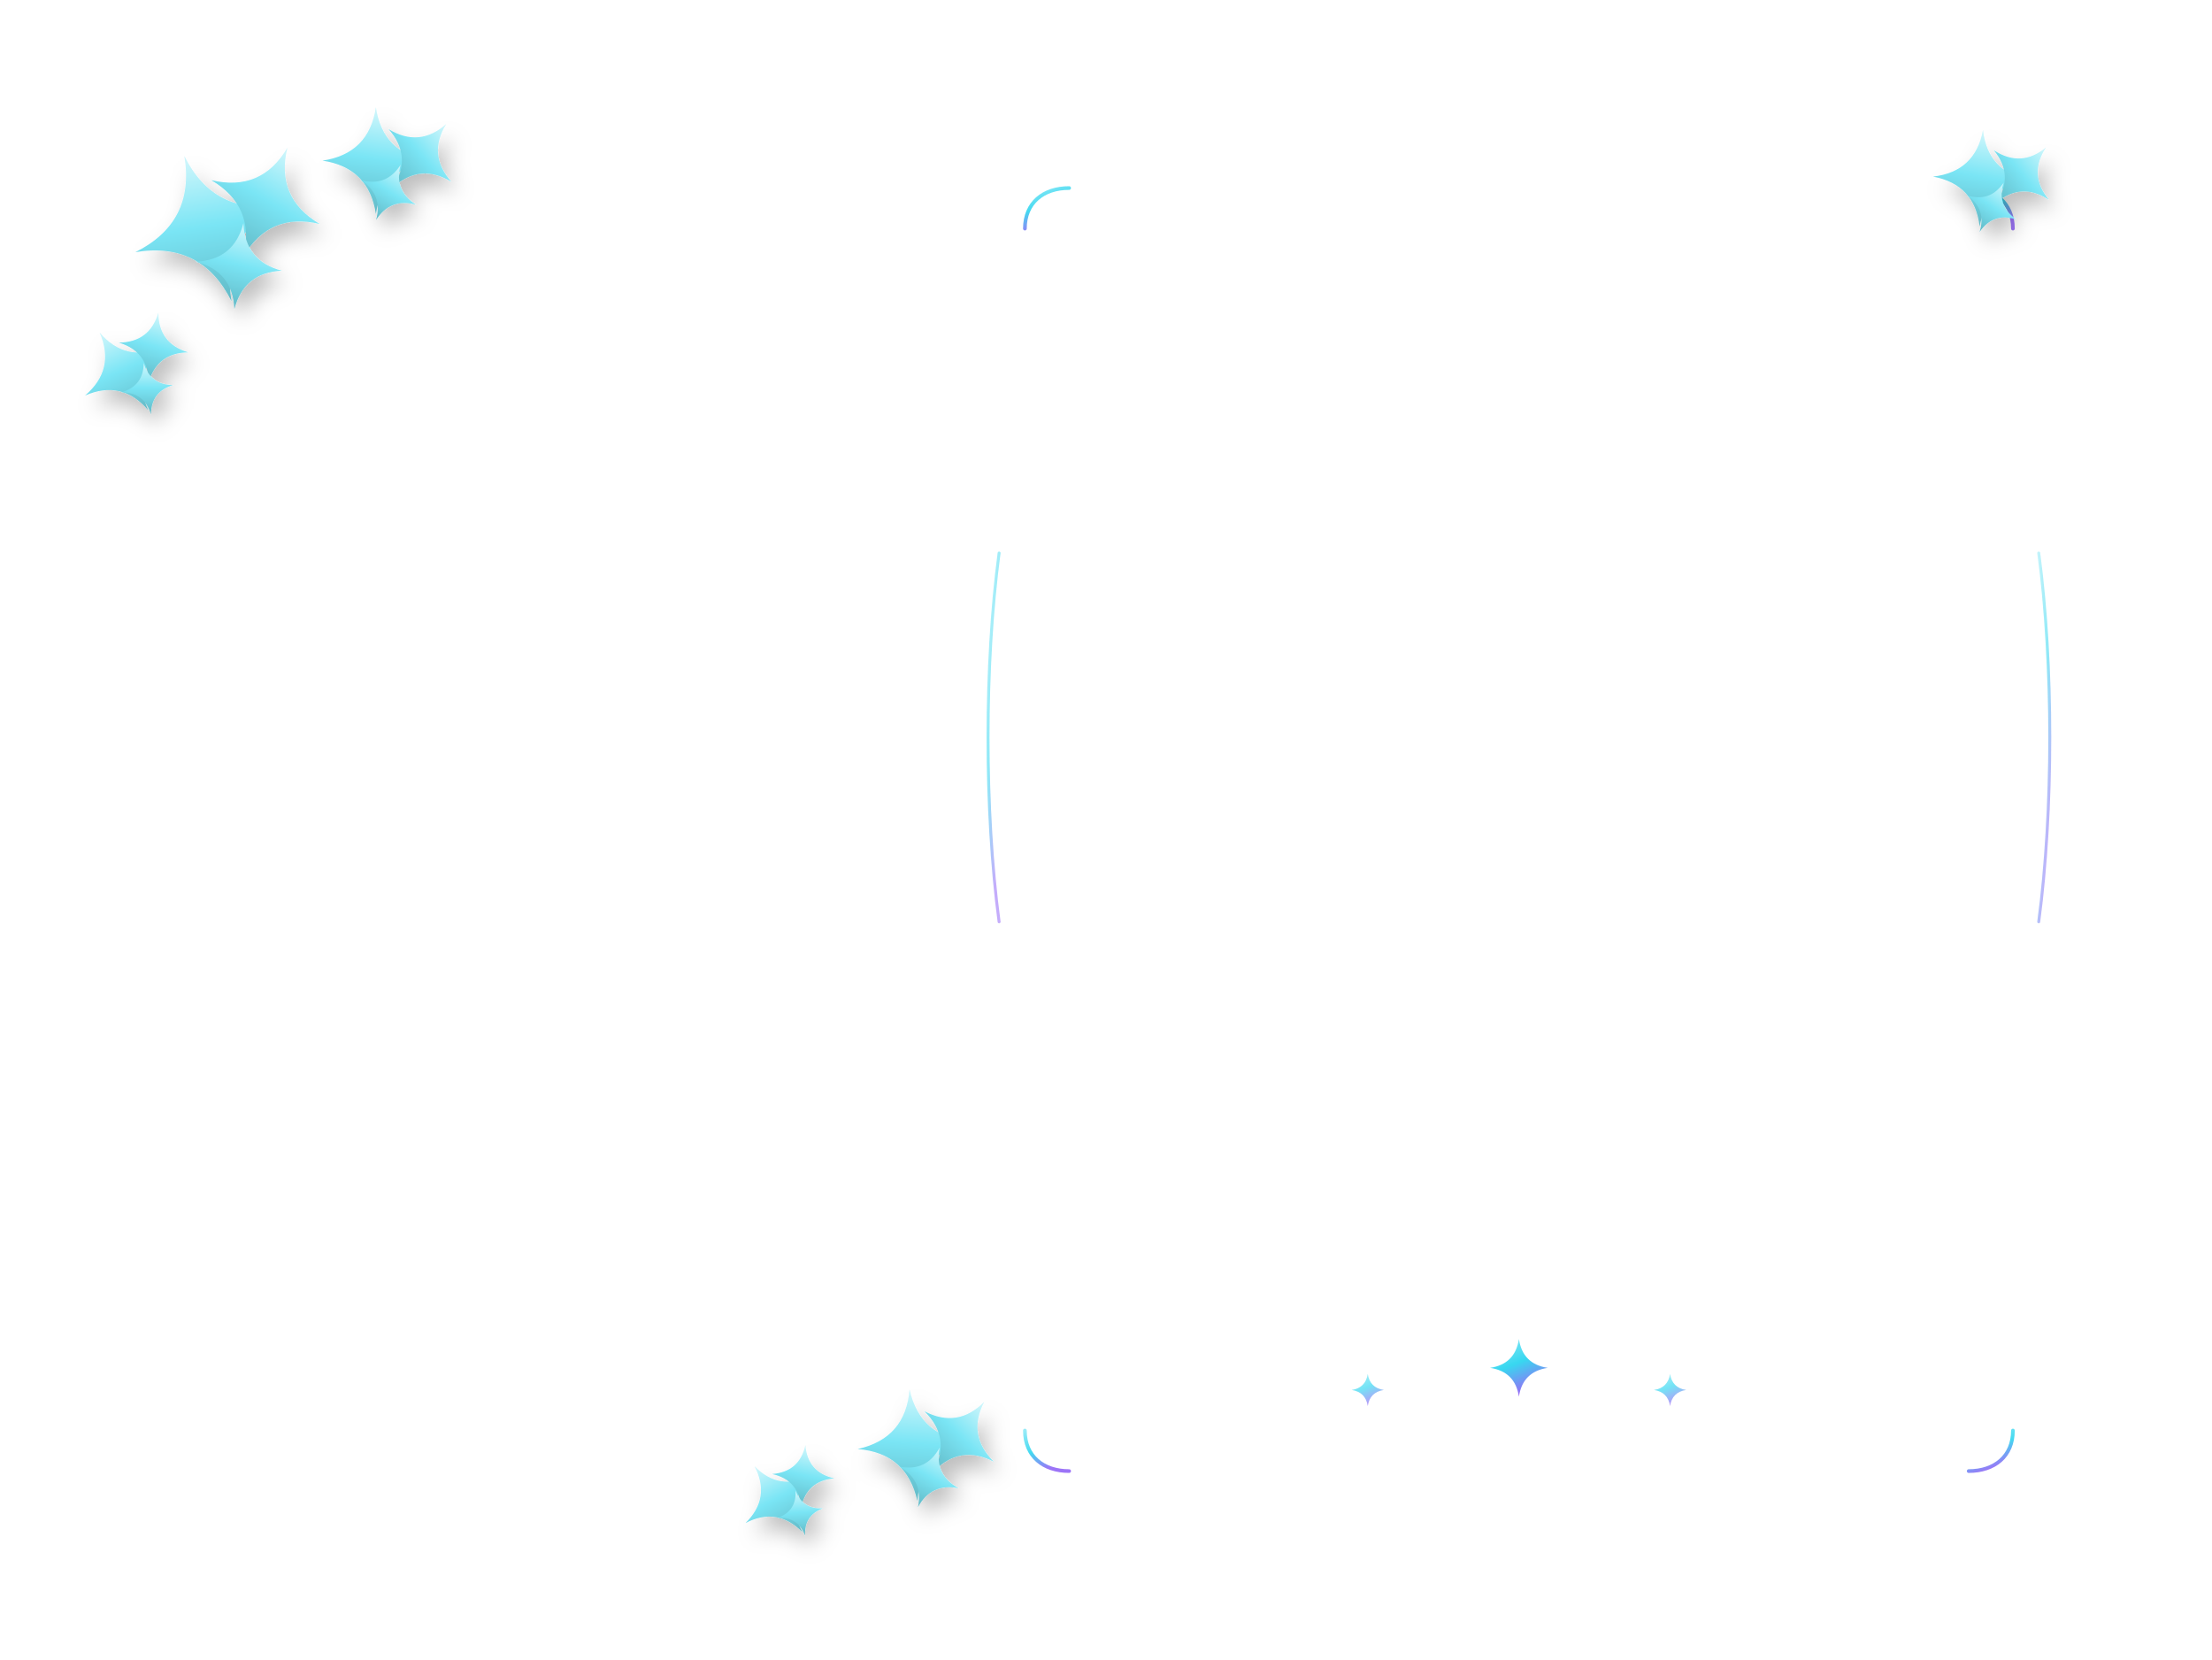
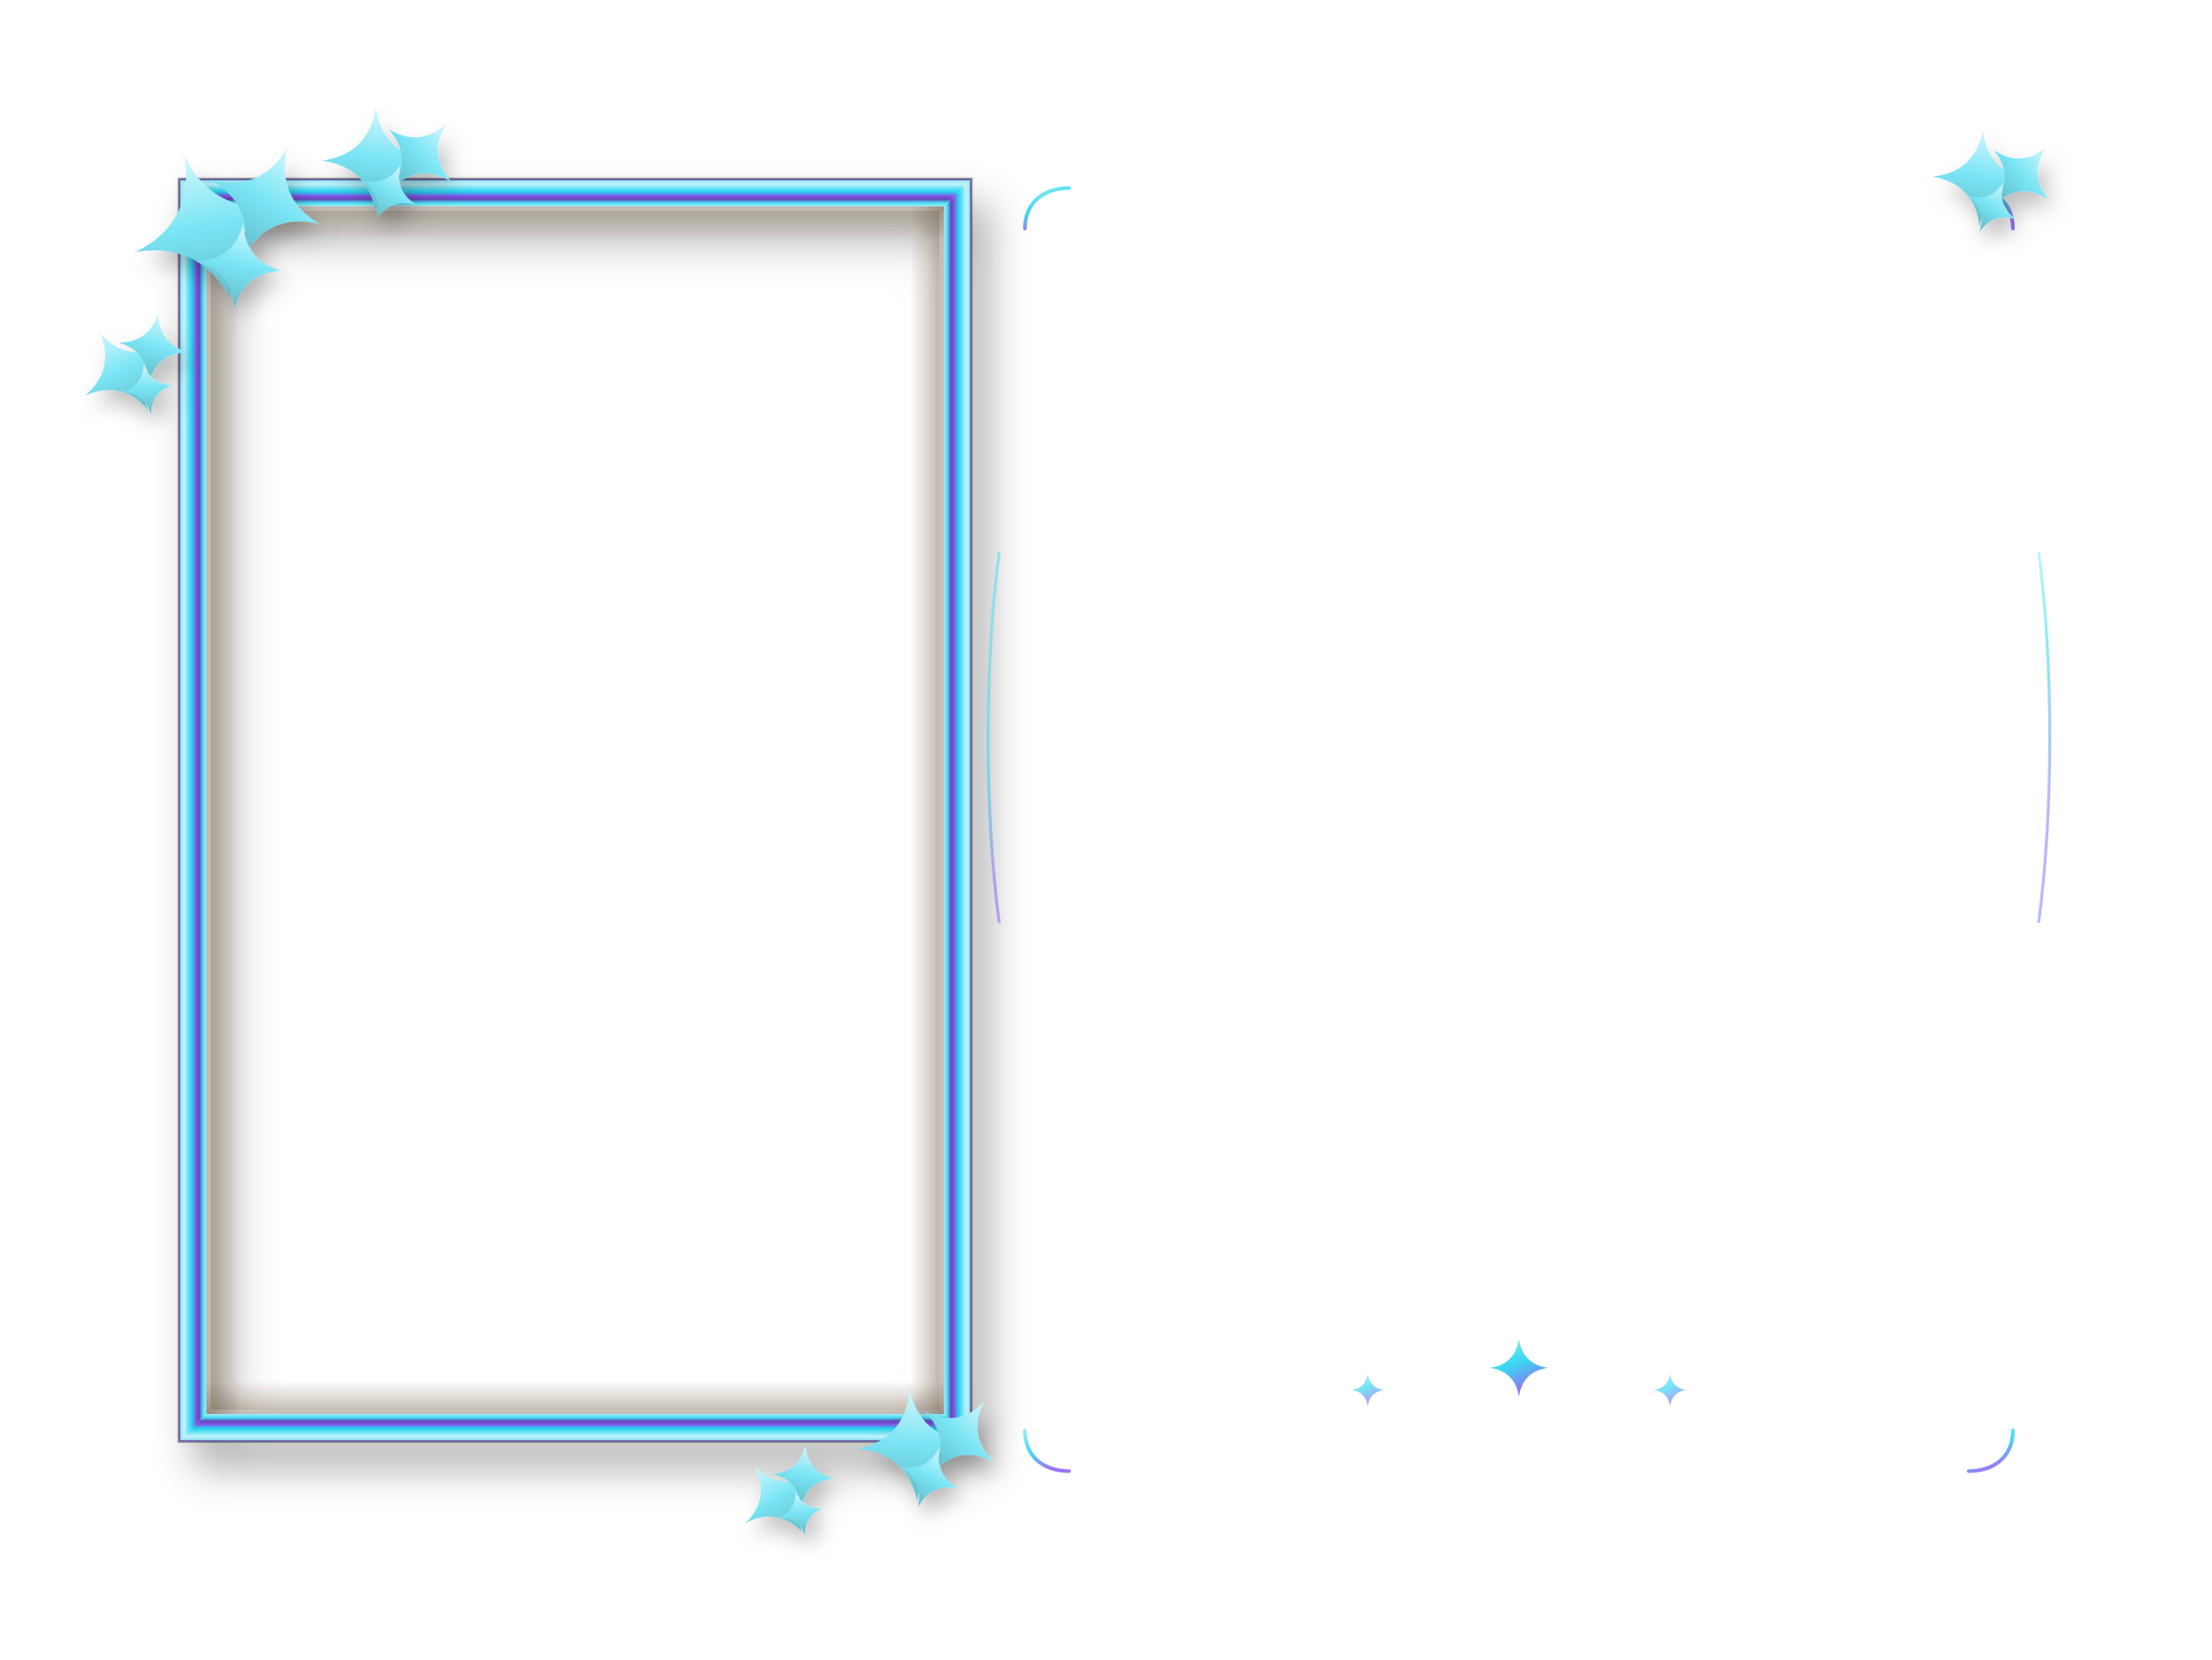
<svg xmlns="http://www.w3.org/2000/svg" viewBox="0 0 1200 900" width="1200" height="900">
  <defs>
+     <linearGradient id="bvT" x1="0" y1="0" x2="0" y2="1">
+       <stop offset="0%" stop-color="#7d53dd" />
+       <stop offset="8%" stop-color="#9cebf7" />
+       <stop offset="20%" stop-color="#c1f3fa" />
+       <stop offset="33%" stop-color="#6fe2f4" />
+       <stop offset="48%" stop-color="#22d3ee" />
+       <stop offset="62%" stop-color="#8457ea" />
+       <stop offset="74%" stop-color="#6845b9" />
+       <stop offset="86%" stop-color="#43daf1" />
+       <stop offset="100%" stop-color="#a7edf8" />
+     </linearGradient>
+     <linearGradient id="bvL" x1="0" y1="0" x2="1" y2="0">
+       <stop offset="0%" stop-color="#7d53dd" />
+       <stop offset="8%" stop-color="#9cebf7" />
+       <stop offset="20%" stop-color="#c1f3fa" />
+       <stop offset="33%" stop-color="#6fe2f4" />
+       <stop offset="48%" stop-color="#22d3ee" />
+       <stop offset="62%" stop-color="#8457ea" />
+       <stop offset="74%" stop-color="#6845b9" />
+       <stop offset="86%" stop-color="#43daf1" />
+       <stop offset="100%" stop-color="#a7edf8" />
+     </linearGradient>
+     <linearGradient id="bvB" x1="0" y1="1" x2="0" y2="0">
+       <stop offset="0%" stop-color="#7d53dd" />
+       <stop offset="8%" stop-color="#9cebf7" />
+       <stop offset="20%" stop-color="#c1f3fa" />
+       <stop offset="33%" stop-color="#6fe2f4" />
+       <stop offset="48%" stop-color="#22d3ee" />
+       <stop offset="62%" stop-color="#8457ea" />
+       <stop offset="74%" stop-color="#6845b9" />
+       <stop offset="86%" stop-color="#43daf1" />
+       <stop offset="100%" stop-color="#a7edf8" />
+     </linearGradient>
+     <linearGradient id="bvR" x1="1" y1="0" x2="0" y2="0">
+       <stop offset="0%" stop-color="#7d53dd" />
+       <stop offset="8%" stop-color="#9cebf7" />
+       <stop offset="20%" stop-color="#c1f3fa" />
+       <stop offset="33%" stop-color="#6fe2f4" />
+       <stop offset="48%" stop-color="#22d3ee" />
+       <stop offset="62%" stop-color="#8457ea" />
+       <stop offset="74%" stop-color="#6845b9" />
+       <stop offset="86%" stop-color="#43daf1" />
+       <stop offset="100%" stop-color="#a7edf8" />
+     </linearGradient>
+     <linearGradient id="isT" x1="0" y1="0" x2="0" y2="1">
+       <stop offset="0%" stop-color="#3d2610" stop-opacity="0.3" />
+       <stop offset="100%" stop-color="#3d2610" stop-opacity="0" />
+     </linearGradient>
+     <linearGradient id="isB" x1="0" y1="1" x2="0" y2="0">
+       <stop offset="0%" stop-color="#3d2610" stop-opacity="0.3" />
+       <stop offset="100%" stop-color="#3d2610" stop-opacity="0" />
+     </linearGradient>
+     <linearGradient id="isL" x1="0" y1="0" x2="1" y2="0">
+       <stop offset="0%" stop-color="#3d2610" stop-opacity="0.3" />
+       <stop offset="100%" stop-color="#3d2610" stop-opacity="0" />
+     </linearGradient>
+     <linearGradient id="isR" x1="1" y1="0" x2="0" y2="0">
+       <stop offset="0%" stop-color="#3d2610" stop-opacity="0.3" />
+       <stop offset="100%" stop-color="#3d2610" stop-opacity="0" />
+     </linearGradient>
+     <filter id="castR" x="-16%" y="-12%" width="136%" height="128%">
+       <feDropShadow dx="9" dy="14" stdDeviation="11" flood-color="#000000" flood-opacity="0.34" />
+     </filter>
    <linearGradient id="pt" x1="0" y1="1" x2="0.15" y2="0">
      <stop offset="0%" stop-color="#5fb3bf" />
      <stop offset="58%" stop-color="#7ae5f5" />
      <stop offset="100%" stop-color="#caf5fb" />
    </linearGradient>
    <symbol id="mot" viewBox="-50 -50 100 100">
      <path d="M0,-46 Q6,-6 46,0 Q6,6 0,46 Q-6,6 -46,0 Q-6,-6 0,-46 Z" />
    </symbol>
    <symbol id="dec" viewBox="-100 -100 200 200">
      <g fill="url(#pt)" color="#8b5cf6">
        <use href="#mot" x="-50" y="-50" width="100" height="100" transform="translate(-22,10) rotate(-18) scale(1.5)" />
        <use href="#mot" x="-50" y="-50" width="100" height="100" transform="translate(30,-14) rotate(22) scale(1.15)" />
        <use href="#mot" x="-50" y="-50" width="100" height="100" transform="translate(6,44) rotate(6) scale(0.85)" />
      </g>
    </symbol>
    <linearGradient id="pnl" x1="0" y1="0" x2="0.4" y2="1">
      <stop offset="0%" stop-color="#85e7f6" />
      <stop offset="52%" stop-color="#22d3ee" />
      <stop offset="100%" stop-color="#8b5cf6" />
    </linearGradient>
    <symbol id="pmo" viewBox="-50 -50 100 100">
      <path d="M0,-46 Q6,-6 46,0 Q6,6 0,46 Q-6,6 -46,0 Q-6,-6 0,-46 Z" />
    </symbol>
    <filter id="dr" x="-26%" y="-26%" width="154%" height="154%">
      <feDropShadow dx="4" dy="7" stdDeviation="6" flood-color="#000000" flood-opacity="0.26" />
    </filter>
  </defs>
+   <g transform="translate(112,112)" filter="url(#castR)">
+     <path d="M-15,-15 L415,-15 L400,0 L0,0 Z" fill="url(#bvT)" />
+     <path d="M-15,-15 L0,0 L0,655 L-15,670 Z" fill="url(#bvL)" />
+     <path d="M415,-15 L415,670 L400,655 L400,0 Z" fill="url(#bvR)" />
+     <path d="M415,670 L-15,670 L0,655 L400,655 Z" fill="url(#bvB)" />
+     <rect x="-15" y="-15" width="430" height="685" fill="none" stroke="#00000055" stroke-width="1.4" />
+     <rect x="1.2" y="1.2" width="397.6" height="652.6" fill="none" stroke="#ffffffaa" stroke-width="2.2" />
+     <rect x="0" y="0" width="400" height="18" fill="url(#isT)" />
+     <rect x="0" y="637" width="400" height="18" fill="url(#isB)" />
+     <rect x="0" y="0" width="18" height="655" fill="url(#isL)" />
+     <rect x="382" y="0" width="18" height="655" fill="url(#isR)" />
+   </g>
  <g fill="none" stroke="url(#pnl)" stroke-linecap="round" opacity="0.85">
    <path d="M556,124 C556,110 566,102 580,102" stroke-width="2" />
    <path d="M1092,124 C1092,110 1082,102 1068,102" stroke-width="2" />
    <path d="M556,776 C556,790 566,798 580,798" stroke-width="2" />
    <path d="M1092,776 C1092,790 1082,798 1068,798" stroke-width="2" />
    <path d="M542,300 C534,360 534,440 542,500" stroke-width="1.6" opacity="0.6" />
    <path d="M1106,300 C1114,360 1114,440 1106,500" stroke-width="1.6" opacity="0.6" />
  </g>
  <g fill="url(#pnl)" opacity="0.9">
    <use href="#pmo" x="-50" y="-50" width="100" height="100" transform="translate(824,742) scale(0.34)" />
    <use href="#pmo" x="-50" y="-50" width="100" height="100" transform="translate(742,754) scale(0.19)" opacity="0.7" />
    <use href="#pmo" x="-50" y="-50" width="100" height="100" transform="translate(906,754) scale(0.19)" opacity="0.7" />
  </g>
  <g filter="url(#dr)">
    <use href="#dec" x="-100" y="-100" width="200" height="200" transform="translate(126,118) scale(0.6)" />
    <use href="#dec" x="-100" y="-100" width="200" height="200" transform="translate(214,86) rotate(18) scale(0.42)" />
    <use href="#dec" x="-100" y="-100" width="200" height="200" transform="translate(74,196) rotate(-14) scale(0.36)" />
    <use href="#dec" x="-100" y="-100" width="200" height="200" transform="translate(506,782) rotate(14) scale(0.44)" />
    <use href="#dec" x="-100" y="-100" width="200" height="200" transform="translate(428,808) rotate(-18) scale(0.32)" />
    <use href="#dec" x="-100" y="-100" width="200" height="200" transform="translate(1084,96) rotate(20) scale(0.38)" />
  </g>
</svg>
